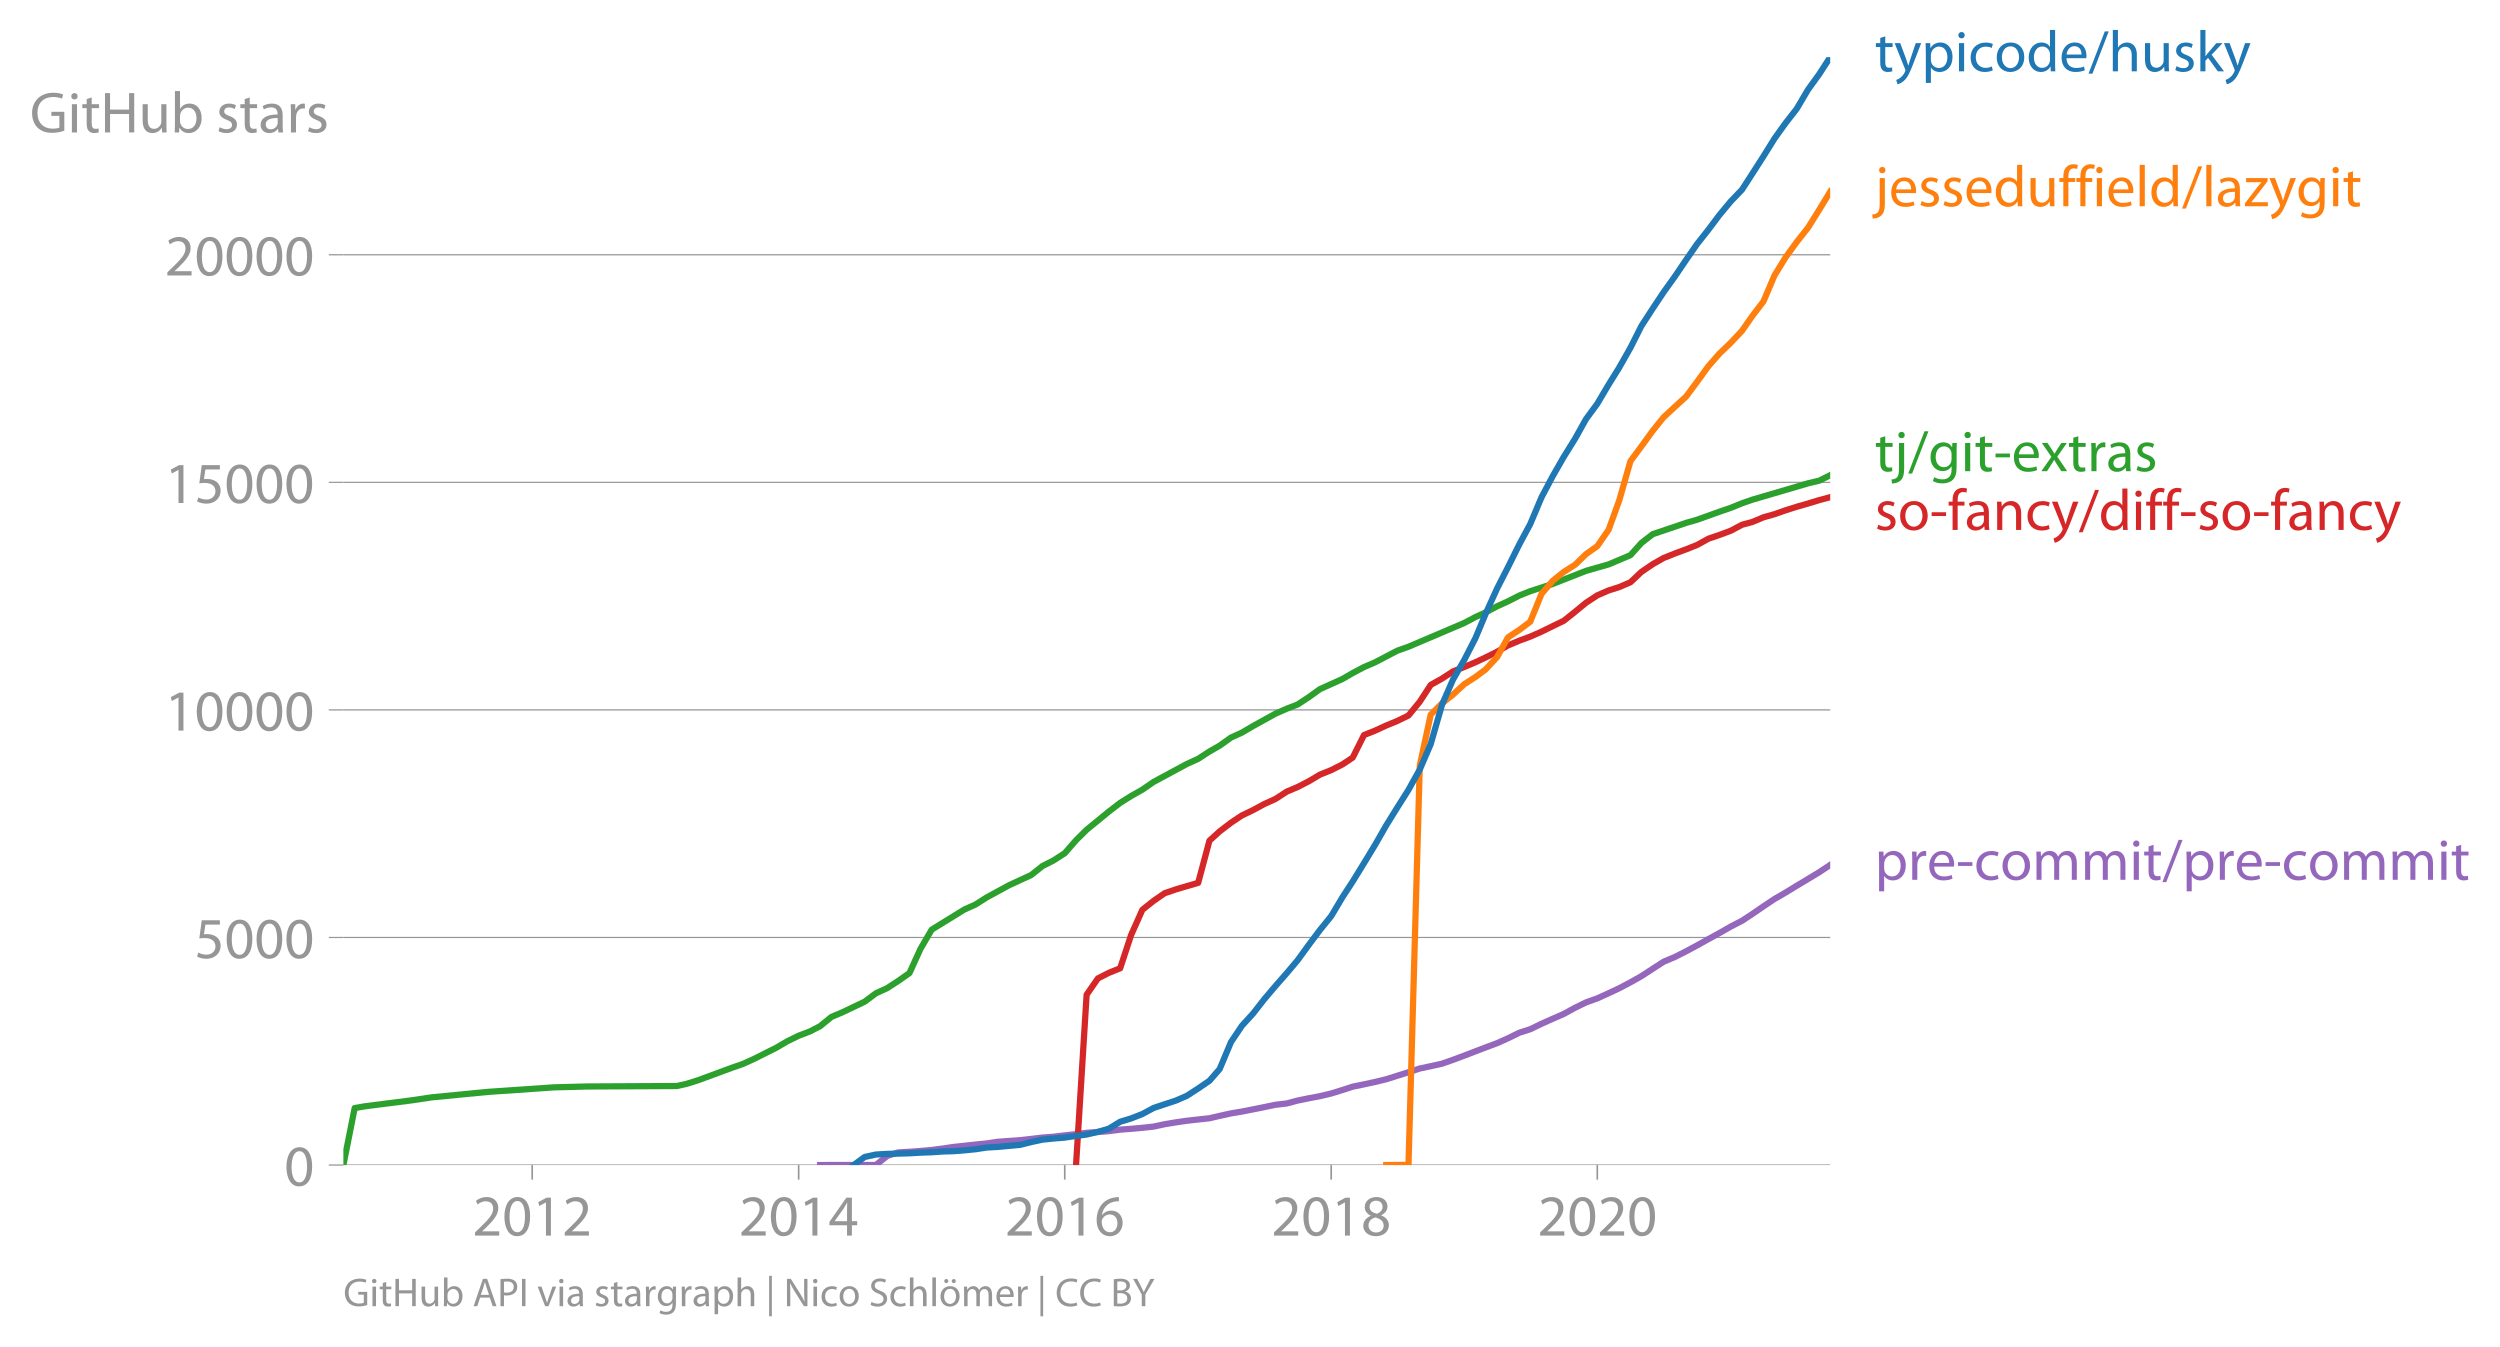
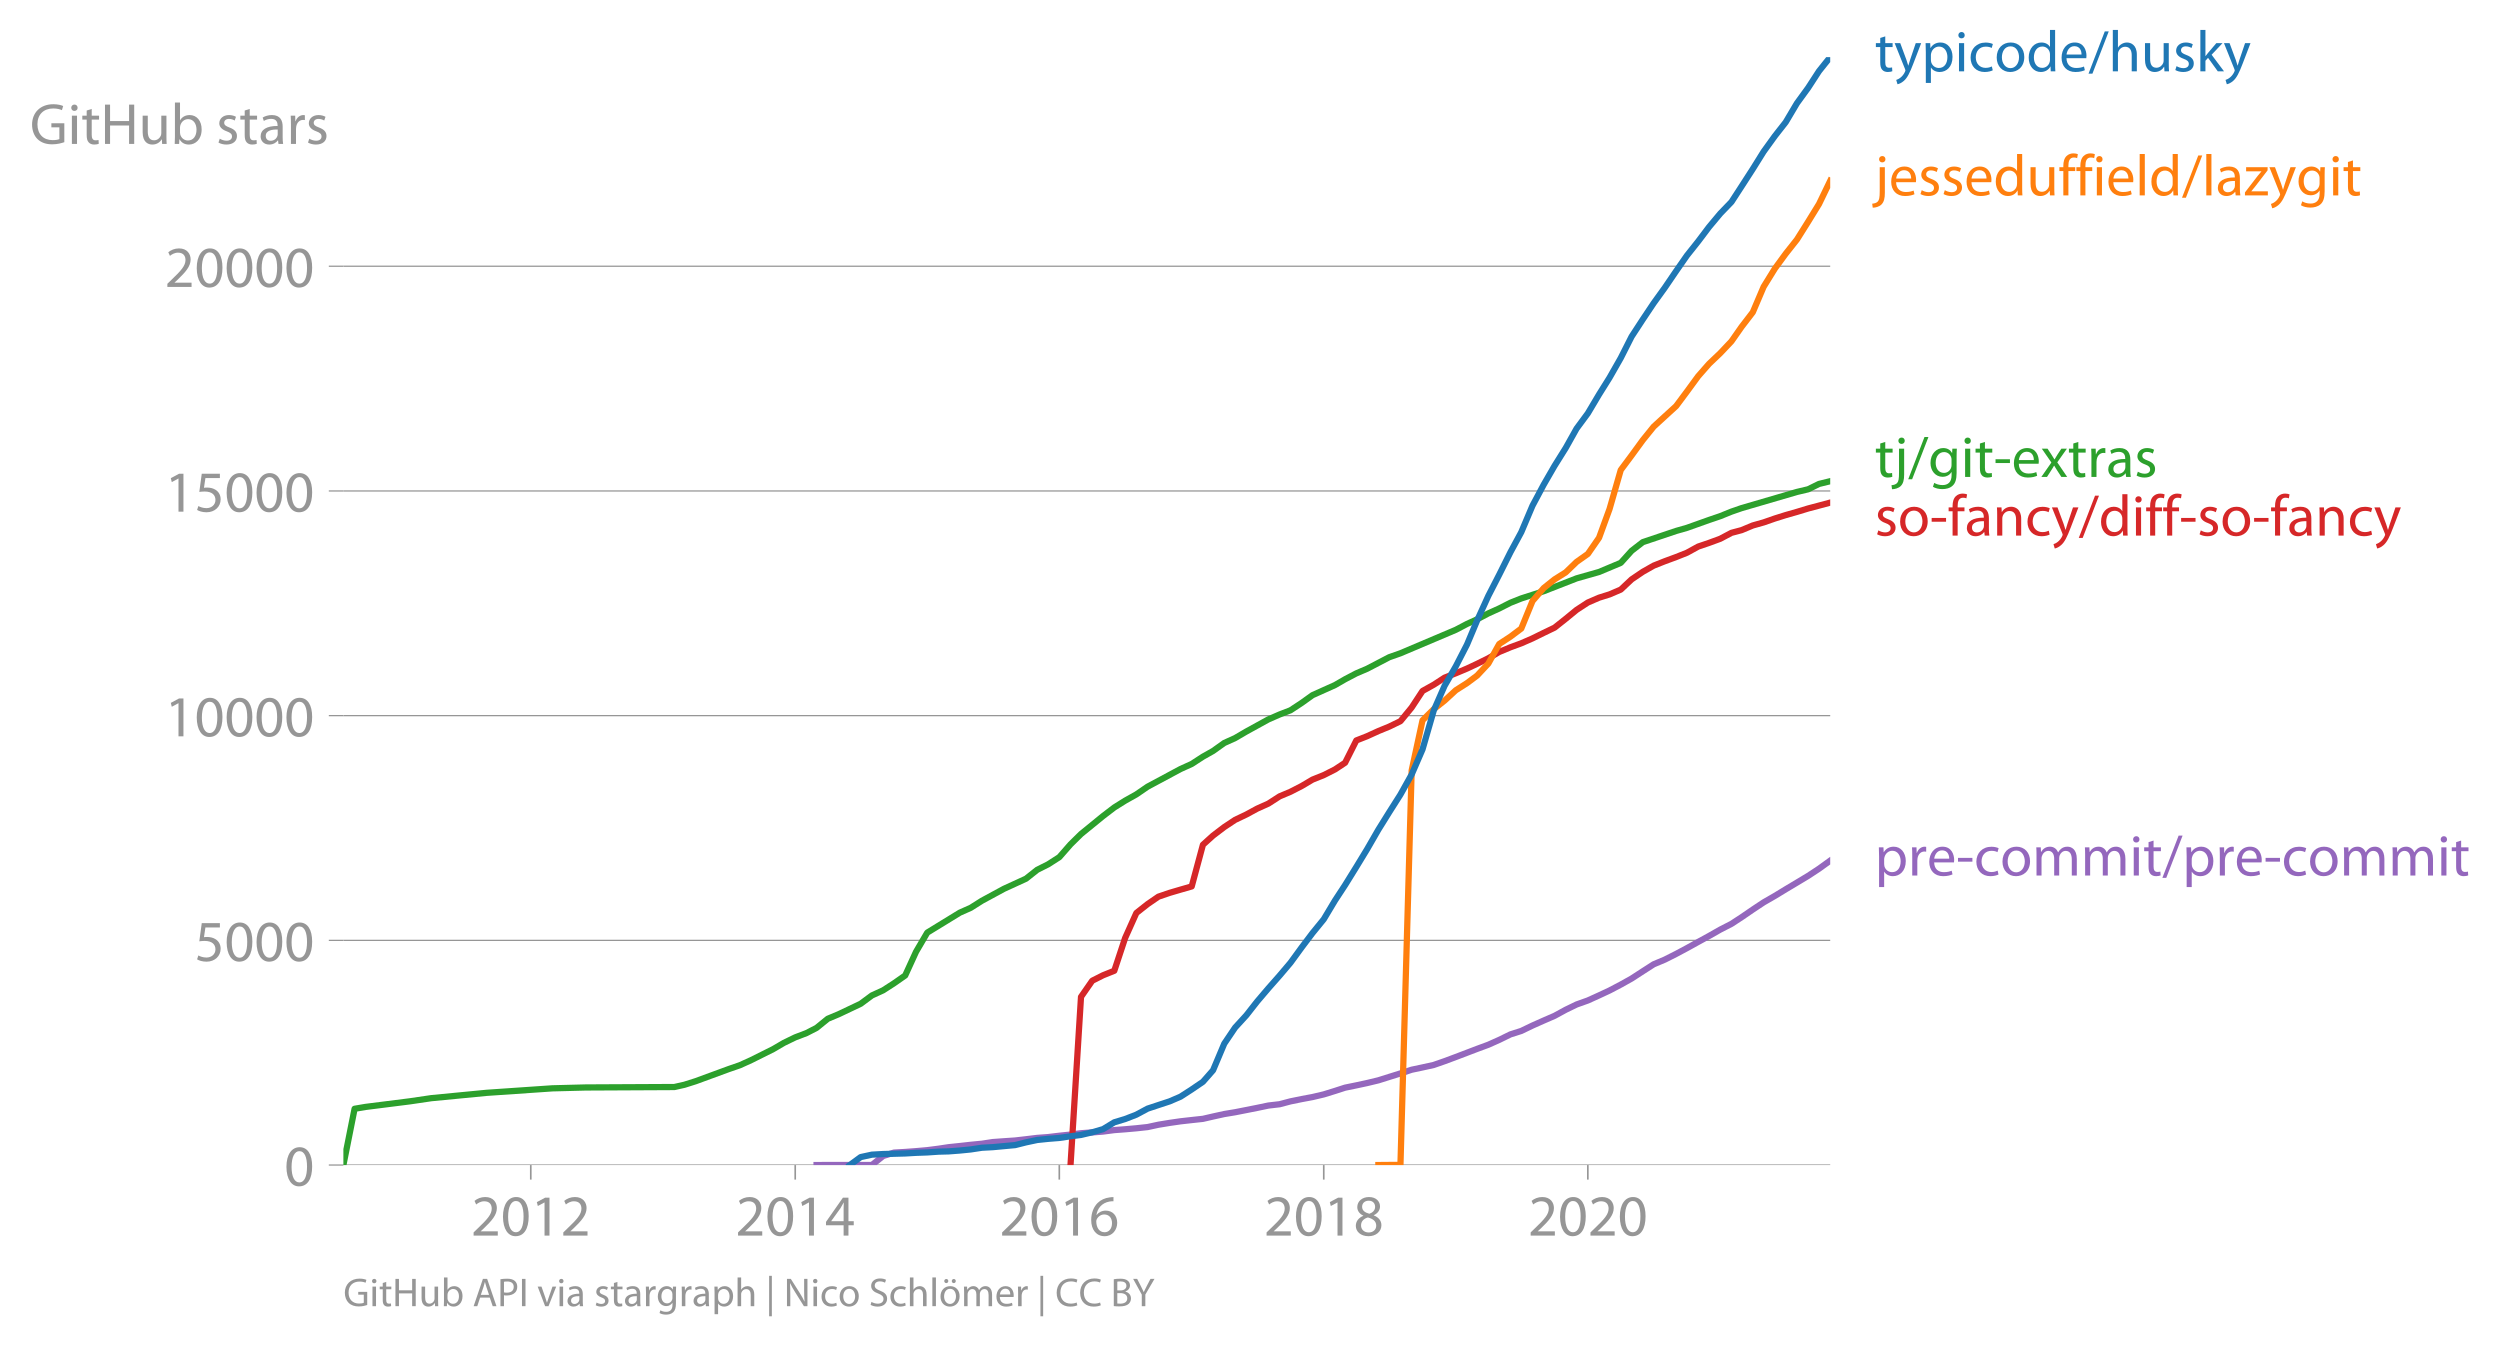
<svg xmlns="http://www.w3.org/2000/svg" xmlns:xlink="http://www.w3.org/1999/xlink" height="431.141" viewBox="0 0 600.47 323.356" width="800.626">
  <defs>
    <style>*{stroke-linecap:butt;stroke-linejoin:round}</style>
  </defs>
  <g id="figure_1">
    <path d="M0 323.356h600.47V0H0z" style="fill:none" id="patch_1" />
    <g id="axes_1">
      <path d="M82.476 279.829h357.12V13.717H82.476z" style="fill:none" id="patch_2" />
      <g id="matplotlib.axis_1">
        <g id="xtick_1">
          <g id="line2d_1">
            <defs>
-               <path d="M0 0v3.5" id="m80e7acd515" style="stroke:#969696;stroke-width:.4" />
-             </defs>
-             <use style="fill:#969696;stroke:#969696;stroke-width:.4" x="127.828" xlink:href="#m80e7acd515" y="279.829" />
-           </g>
-           <g style="fill:#969696" transform="matrix(.14 0 0 -.14 113.464 296.769)" id="text_1">
+               <path d="M0 0v3.5" id="m3c5517f74d" style="stroke:#969696;stroke-width:.4" />
+             </defs>
+             <use style="fill:#969696;stroke:#969696;stroke-width:.4" x="127.486" xlink:href="#m3c5517f74d" y="279.829" />
+           </g>
+           <g style="fill:#969696" transform="matrix(.14 0 0 -.14 113.122 296.769)" id="text_1">
            <defs>
              <path d="M2944 0v467H1075v13l333 307c877 845 1434 1466 1434 2234 0 595-378 1209-1274 1209-480 0-890-179-1178-422l180-397c192 160 505 352 883 352 621 0 825-390 825-813-6-627-486-1164-1548-2176L288 346V0h2656z" id="MyriadPro-Regular-32" transform="scale(.01563)" />
              <path d="M1677 4230c-845 0-1447-768-1447-2163C243 691 794-70 1606-70c922 0 1447 780 1447 2195 0 1325-499 2105-1376 2105zm-32-435c582 0 845-672 845-1696 0-1062-276-1734-852-1734-512 0-844 614-844 1696 0 1133 358 1734 851 1734z" id="MyriadPro-Regular-30" transform="scale(.01563)" />
              <path d="M1510 0h544v4160h-480l-908-486 108-429 724 390h12V0z" id="MyriadPro-Regular-31" transform="scale(.01563)" />
            </defs>
            <use xlink:href="#MyriadPro-Regular-32" />
            <use x="51.3" xlink:href="#MyriadPro-Regular-30" />
            <use x="102.6" xlink:href="#MyriadPro-Regular-31" />
            <use x="153.9" xlink:href="#MyriadPro-Regular-32" />
          </g>
        </g>
        <g id="xtick_2">
-           <use style="fill:#969696;stroke:#969696;stroke-width:.4" x="191.827" xlink:href="#m80e7acd515" y="279.829" id="line2d_2" />
-           <g style="fill:#969696" transform="matrix(.14 0 0 -.14 177.464 296.769)" id="text_2">
+           <use style="fill:#969696;stroke:#969696;stroke-width:.4" x="191.002" xlink:href="#m3c5517f74d" y="279.829" id="line2d_2" />
+           <g style="fill:#969696" transform="matrix(.14 0 0 -.14 176.64 296.769)" id="text_2">
            <defs>
              <path d="M2560 0v1133h582v441h-582v2586h-608L96 1504v-371h1933V0h531zM666 1574v13l1017 1415c115 192 218 371 346 614h19c-13-218-19-435-19-653V1574H666z" id="MyriadPro-Regular-34" transform="scale(.01563)" />
            </defs>
            <use xlink:href="#MyriadPro-Regular-32" />
            <use x="51.3" xlink:href="#MyriadPro-Regular-30" />
            <use x="102.6" xlink:href="#MyriadPro-Regular-31" />
            <use x="153.9" xlink:href="#MyriadPro-Regular-34" />
          </g>
        </g>
        <g id="xtick_3">
-           <use style="fill:#969696;stroke:#969696;stroke-width:.4" x="255.739" xlink:href="#m80e7acd515" y="279.829" id="line2d_3" />
-           <g style="fill:#969696" transform="matrix(.14 0 0 -.14 241.376 296.769)" id="text_3">
+           <use style="fill:#969696;stroke:#969696;stroke-width:.4" x="254.433" xlink:href="#m3c5517f74d" y="279.829" id="line2d_3" />
+           <g style="fill:#969696" transform="matrix(.14 0 0 -.14 240.07 296.769)" id="text_3">
            <defs>
              <path d="M2662 4224c-102 0-243-6-409-32-525-64-986-275-1331-614-410-410-704-1056-704-1876C218 621 800-70 1690-70c864 0 1382 704 1382 1465 0 813-518 1344-1254 1344-461 0-807-217-1005-480h-19c96 685 563 1331 1446 1479 160 25 307 32 422 25v461zM1690 365c-589 0-903 505-916 1190 0 103 26 186 64 250 154 301 468 512 807 512 518 0 857-359 857-954s-326-998-806-998h-6z" id="MyriadPro-Regular-36" transform="scale(.01563)" />
            </defs>
            <use xlink:href="#MyriadPro-Regular-32" />
            <use x="51.3" xlink:href="#MyriadPro-Regular-30" />
            <use x="102.6" xlink:href="#MyriadPro-Regular-31" />
            <use x="153.9" xlink:href="#MyriadPro-Regular-36" />
          </g>
        </g>
        <g id="xtick_4">
-           <use style="fill:#969696;stroke:#969696;stroke-width:.4" x="319.739" xlink:href="#m80e7acd515" y="279.829" id="line2d_4" />
-           <g style="fill:#969696" transform="matrix(.14 0 0 -.14 305.376 296.769)" id="text_4">
+           <use style="fill:#969696;stroke:#969696;stroke-width:.4" x="317.95" xlink:href="#m3c5517f74d" y="279.829" id="line2d_4" />
+           <g style="fill:#969696" transform="matrix(.14 0 0 -.14 303.586 296.769)" id="text_4">
            <defs>
              <path d="M1062 2170c-512-218-825-589-825-1114C237 448 762-70 1632-70c794 0 1414 486 1414 1209 0 506-320 871-838 1075v20c512 243 685 620 685 972 0 519-403 1024-1210 1024-729 0-1286-448-1286-1107 0-358 198-717 659-934l6-19zm583-1831c-531 0-851 371-832 794 0 397 262 717 749 857 563-160 915-403 915-908 0-423-327-743-832-743zm6 3488c506 0 704-345 704-678 0-378-275-634-633-755-480 128-794 352-794 768 0 358 256 665 723 665z" id="MyriadPro-Regular-38" transform="scale(.01563)" />
            </defs>
            <use xlink:href="#MyriadPro-Regular-32" />
            <use x="51.3" xlink:href="#MyriadPro-Regular-30" />
            <use x="102.6" xlink:href="#MyriadPro-Regular-31" />
            <use x="153.9" xlink:href="#MyriadPro-Regular-38" />
          </g>
        </g>
        <g id="xtick_5">
-           <use style="fill:#969696;stroke:#969696;stroke-width:.4" x="383.651" xlink:href="#m80e7acd515" y="279.829" id="line2d_5" />
-           <g style="fill:#969696" transform="matrix(.14 0 0 -.14 369.288 296.769)" id="text_5">
+           <use style="fill:#969696;stroke:#969696;stroke-width:.4" x="381.38" xlink:href="#m3c5517f74d" y="279.829" id="line2d_5" />
+           <g style="fill:#969696" transform="matrix(.14 0 0 -.14 367.016 296.769)" id="text_5">
            <use xlink:href="#MyriadPro-Regular-32" />
            <use x="51.3" xlink:href="#MyriadPro-Regular-30" />
            <use x="102.6" xlink:href="#MyriadPro-Regular-32" />
            <use x="153.9" xlink:href="#MyriadPro-Regular-30" />
          </g>
        </g>
      </g>
      <g id="matplotlib.axis_2">
        <g id="ytick_1">
-           <path clip-path="url(#peb4564272b)" d="M82.476 279.829h357.12" style="fill:none;stroke:#969696;stroke-linecap:square;stroke-width:.3" id="line2d_6" />
+           <path clip-path="url(#p70c79b82bc)" d="M82.476 279.829h357.12" style="fill:none;stroke:#969696;stroke-linecap:square;stroke-width:.3" id="line2d_6" />
          <g id="line2d_7">
            <defs>
-               <path d="M0 0h-3.5" id="mc22b7edcb2" style="stroke:#969696;stroke-width:.3" />
-             </defs>
-             <use style="fill:#969696;stroke:#969696;stroke-width:.3" x="82.476" xlink:href="#mc22b7edcb2" y="279.829" />
+               <path d="M0 0h-3.5" id="m036e26d22c" style="stroke:#969696;stroke-width:.3" />
+             </defs>
+             <use style="fill:#969696;stroke:#969696;stroke-width:.3" x="82.476" xlink:href="#m036e26d22c" y="279.829" />
          </g>
          <use xlink:href="#MyriadPro-Regular-30" style="fill:#969696" transform="matrix(.14 0 0 -.14 68.295 284.799)" id="text_6" />
        </g>
        <g id="ytick_2">
-           <path clip-path="url(#peb4564272b)" d="M82.476 225.17h357.12" style="fill:none;stroke:#969696;stroke-linecap:square;stroke-width:.3" id="line2d_8" />
-           <use style="fill:#969696;stroke:#969696;stroke-width:.3" x="82.476" xlink:href="#mc22b7edcb2" y="225.17" id="line2d_9" />
-           <g style="fill:#969696" transform="matrix(.14 0 0 -.14 46.75 230.14)" id="text_7">
+           <path clip-path="url(#p70c79b82bc)" d="M82.476 225.86h357.12" style="fill:none;stroke:#969696;stroke-linecap:square;stroke-width:.3" id="line2d_8" />
+           <use style="fill:#969696;stroke:#969696;stroke-width:.3" x="82.476" xlink:href="#m036e26d22c" y="225.859" id="line2d_9" />
+           <g style="fill:#969696" transform="matrix(.14 0 0 -.14 46.75 230.83)" id="text_7">
            <defs>
              <path d="M2771 4160H781L512 2163c154 19 339 45 576 45 832 0 1190-384 1197-922 0-556-455-902-986-902-377 0-717 128-889 230L269 186C467 58 851-70 1306-70c902 0 1548 608 1548 1420 0 525-268 884-595 1069-256 154-576 224-896 224-153 0-243-13-339-25l160 1068h1587v474z" id="MyriadPro-Regular-35" transform="scale(.01563)" />
            </defs>
            <use xlink:href="#MyriadPro-Regular-35" />
            <use x="51.3" xlink:href="#MyriadPro-Regular-30" />
            <use x="102.6" xlink:href="#MyriadPro-Regular-30" />
            <use x="153.9" xlink:href="#MyriadPro-Regular-30" />
          </g>
        </g>
        <g id="ytick_3">
-           <path clip-path="url(#peb4564272b)" d="M82.476 170.51h357.12" style="fill:none;stroke:#969696;stroke-linecap:square;stroke-width:.3" id="line2d_10" />
-           <use style="fill:#969696;stroke:#969696;stroke-width:.3" x="82.476" xlink:href="#mc22b7edcb2" y="170.511" id="line2d_11" />
-           <g style="fill:#969696" transform="matrix(.14 0 0 -.14 39.568 175.48)" id="text_8">
+           <path clip-path="url(#p70c79b82bc)" d="M82.476 171.89h357.12" style="fill:none;stroke:#969696;stroke-linecap:square;stroke-width:.3" id="line2d_10" />
+           <use style="fill:#969696;stroke:#969696;stroke-width:.3" x="82.476" xlink:href="#m036e26d22c" y="171.89" id="line2d_11" />
+           <g style="fill:#969696" transform="matrix(.14 0 0 -.14 39.568 176.86)" id="text_8">
            <use xlink:href="#MyriadPro-Regular-31" />
            <use x="51.3" xlink:href="#MyriadPro-Regular-30" />
            <use x="102.6" xlink:href="#MyriadPro-Regular-30" />
            <use x="153.9" xlink:href="#MyriadPro-Regular-30" />
            <use x="205.2" xlink:href="#MyriadPro-Regular-30" />
          </g>
        </g>
        <g id="ytick_4">
-           <path clip-path="url(#peb4564272b)" d="M82.476 115.852h357.12" style="fill:none;stroke:#969696;stroke-linecap:square;stroke-width:.3" id="line2d_12" />
-           <use style="fill:#969696;stroke:#969696;stroke-width:.3" x="82.476" xlink:href="#mc22b7edcb2" y="115.852" id="line2d_13" />
-           <g style="fill:#969696" transform="matrix(.14 0 0 -.14 39.568 120.822)" id="text_9">
+           <path clip-path="url(#p70c79b82bc)" d="M82.476 117.92h357.12" style="fill:none;stroke:#969696;stroke-linecap:square;stroke-width:.3" id="line2d_12" />
+           <use style="fill:#969696;stroke:#969696;stroke-width:.3" x="82.476" xlink:href="#m036e26d22c" y="117.921" id="line2d_13" />
+           <g style="fill:#969696" transform="matrix(.14 0 0 -.14 39.568 122.89)" id="text_9">
            <use xlink:href="#MyriadPro-Regular-31" />
            <use x="51.3" xlink:href="#MyriadPro-Regular-35" />
            <use x="102.6" xlink:href="#MyriadPro-Regular-30" />
            <use x="153.9" xlink:href="#MyriadPro-Regular-30" />
            <use x="205.2" xlink:href="#MyriadPro-Regular-30" />
          </g>
        </g>
        <g id="ytick_5">
-           <path clip-path="url(#peb4564272b)" d="M82.476 61.193h357.12" style="fill:none;stroke:#969696;stroke-linecap:square;stroke-width:.3" id="line2d_14" />
-           <use style="fill:#969696;stroke:#969696;stroke-width:.3" x="82.476" xlink:href="#mc22b7edcb2" y="61.193" id="line2d_15" />
-           <g style="fill:#969696" transform="matrix(.14 0 0 -.14 39.568 66.163)" id="text_10">
+           <path clip-path="url(#p70c79b82bc)" d="M82.476 63.951h357.12" style="fill:none;stroke:#969696;stroke-linecap:square;stroke-width:.3" id="line2d_14" />
+           <use style="fill:#969696;stroke:#969696;stroke-width:.3" x="82.476" xlink:href="#m036e26d22c" y="63.951" id="line2d_15" />
+           <g style="fill:#969696" transform="matrix(.14 0 0 -.14 39.568 68.921)" id="text_10">
            <use xlink:href="#MyriadPro-Regular-32" />
            <use x="51.3" xlink:href="#MyriadPro-Regular-30" />
            <use x="102.6" xlink:href="#MyriadPro-Regular-30" />
            <use x="153.9" xlink:href="#MyriadPro-Regular-30" />
            <use x="205.2" xlink:href="#MyriadPro-Regular-30" />
          </g>
        </g>
-         <g style="fill:#969696" transform="matrix(.14 0 0 -.14 7.2 31.81)" id="text_11">
+         <g style="fill:#969696" transform="matrix(.14 0 0 -.14 7.2 34.568)" id="text_11">
          <defs>
            <path d="M3770 2266H2349v-448h877V531c-128-64-378-115-743-115-1005 0-1664 646-1664 1741 0 1081 685 1734 1735 1734 435 0 723-83 953-185l135 454c-186 90-576 198-1076 198-1446 0-2329-940-2336-2227 0-672 231-1248 602-1606 422-403 960-570 1613-570 582 0 1075 147 1325 237v2074z" id="MyriadPro-Regular-47" transform="scale(.01563)" />
            <path d="M1030 0v3098H467V0h563zM749 4320c-205 0-352-154-352-352 0-192 141-346 339-346 224 0 365 154 358 346 0 198-134 352-345 352z" id="MyriadPro-Regular-69" transform="scale(.01563)" />
            <path d="M595 3667v-569H115v-429h480V979c0-365 58-640 218-806C947 19 1158-70 1421-70c217 0 390 38 499 83l-26 422c-83-25-172-38-326-38-314 0-422 217-422 601v1671h806v429h-806v742l-551-173z" id="MyriadPro-Regular-74" transform="scale(.01563)" />
            <path d="M486 4314V0h557v2022h2087V0h563v4314h-563V2509H1043v1805H486z" id="MyriadPro-Regular-48" transform="scale(.01563)" />
            <path d="M3059 3098h-563V1197c0-103-19-205-51-288-103-250-365-512-743-512-512 0-691 397-691 985v1716H448V1286C448 198 1030-70 1517-70c550 0 877 326 1024 576h13l32-506h499c-19 243-26 525-26 845v2253z" id="MyriadPro-Regular-75" transform="scale(.01563)" />
            <path d="M467 800c0-275-13-589-25-800h486l26 512h19c230-410 589-582 1037-582 691 0 1388 550 1388 1657 7 941-537 1581-1305 1581-499 0-858-224-1056-570h-13v1946H467V800zm557 998c0 90 19 167 32 231 115 429 474 691 858 691 601 0 921-531 921-1152 0-710-352-1190-941-1190-409 0-736 268-844 659-13 64-26 134-26 205v556z" id="MyriadPro-Regular-62" transform="scale(.01563)" />
            <path d="M250 147C467 19 781-70 1120-70c736 0 1158 390 1158 934 0 461-275 730-812 934-404 154-589 269-589 525 0 231 185 423 518 423 288 0 512-103 634-180l141 410c-173 102-448 192-762 192-666 0-1069-410-1069-909 0-371 263-678 819-877 416-153 576-300 576-569 0-256-192-461-601-461-282 0-576 115-743 224L250 147z" id="MyriadPro-Regular-73" transform="scale(.01563)" />
            <path d="M2643 1901c0 621-230 1267-1177 1267-391 0-762-109-1018-275l128-371c218 140 518 230 806 230 634 0 704-461 704-717v-64C890 1978 224 1568 224 819c0-448 320-889 947-889 442 0 775 217 947 460h20l44-390h512c-38 211-51 474-51 742v1159zm-544-858c0-57-13-121-32-179-89-262-345-518-749-518-288 0-531 172-531 537 0 602 698 711 1312 698v-538z" id="MyriadPro-Regular-61" transform="scale(.01563)" />
            <path d="M467 0h557v1651c0 96 13 186 26 263 76 422 358 723 755 723 77 0 134-7 192-19v531c-51 13-96 19-160 19-378 0-717-262-858-678h-25l-20 608H442c19-288 25-602 25-967V0z" id="MyriadPro-Regular-72" transform="scale(.01563)" />
          </defs>
          <use xlink:href="#MyriadPro-Regular-47" />
          <use x="64.6" xlink:href="#MyriadPro-Regular-69" />
          <use x="88" xlink:href="#MyriadPro-Regular-74" />
          <use x="121.1" xlink:href="#MyriadPro-Regular-48" />
          <use x="186.3" xlink:href="#MyriadPro-Regular-75" />
          <use x="241.4" xlink:href="#MyriadPro-Regular-62" />
          <use x="298.3" xlink:href="#MyriadPro-Regular-20" />
          <use x="319.5" xlink:href="#MyriadPro-Regular-73" />
          <use x="359.1" xlink:href="#MyriadPro-Regular-74" />
          <use x="392.2" xlink:href="#MyriadPro-Regular-61" />
          <use x="440.4" xlink:href="#MyriadPro-Regular-72" />
          <use x="473.1" xlink:href="#MyriadPro-Regular-73" />
        </g>
      </g>
-       <path clip-path="url(#peb4564272b)" d="m196.993 279.829 2.714-.011h10.681l2.714-2.187 2.627-.83 2.714-.154 2.626-.196 2.714-.24 2.714-.35 2.452-.372 2.714-.285 2.626-.295 2.715-.262 2.626-.405 2.714-.196 2.714-.186 2.627-.306 2.714-.328 2.626-.197 2.714-.328 2.714-.284 2.54-.328 2.714-.197 2.626-.208 2.714-.36 2.627-.197 2.714-.24 2.714-.296 2.626-.568 2.714-.448 2.627-.383 2.714-.306 2.714-.295 2.452-.569 2.714-.601 2.626-.437 2.714-.536 2.627-.525 2.714-.568 2.714-.317 2.626-.7 2.715-.557 2.626-.492 2.714-.645 2.714-.842 2.452-.798 2.714-.557 2.626-.569 2.714-.656 2.627-.83 2.714-.853 2.714-.897 2.626-.557 2.715-.601 2.626-.919 2.714-1.016 2.714-1.039 2.452-.94 2.714-1.006 2.626-1.18 2.714-1.334 2.627-.842 2.714-1.312 2.714-1.213 2.627-1.148 2.714-1.487 2.626-1.279 2.714-.973 2.714-1.235 2.54-1.191 2.713-1.432 2.627-1.476 2.714-1.771 2.627-1.695 2.714-1.147 2.714-1.378 2.626-1.41 2.714-1.509 2.627-1.443 2.714-1.552 2.714-1.4 2.451-1.606 2.714-1.87 2.627-1.749 2.714-1.574 2.627-1.607 2.714-1.629 2.714-1.64 2.626-1.748" style="fill:none;stroke:#9467bd;stroke-linecap:square;stroke-width:1.5" id="line2d_16" />
-       <path clip-path="url(#peb4564272b)" d="m258.453 279.829 2.54-40.907 2.714-3.925 2.626-1.333 2.714-1.093 2.627-7.98 2.714-6.079 2.714-2.153 2.626-1.815 2.714-.93 2.627-.775 2.714-.787 2.714-10.134 2.452-2.23 2.714-2.077 2.626-1.75 2.714-1.3 2.627-1.432 2.714-1.225 2.714-1.76 2.626-1.115 2.715-1.399 2.626-1.563 2.714-1.093 2.714-1.378 2.452-1.629 2.714-5.422 2.626-1.038 2.714-1.247 2.627-1.082 2.714-1.322 2.714-3.324 2.626-4.023 2.715-1.52 2.626-1.715 2.714-1.072 2.714-1.148 2.452-1.158 2.714-1.345 2.626-1.53 2.714-1.137 2.627-.973 2.714-1.192 2.714-1.344 2.627-1.269 2.714-2.164 2.626-2.164 2.714-1.782 2.714-1.181 2.54-.798 2.713-1.17 2.627-2.481 2.714-1.848 2.627-1.497 2.714-1.083 2.714-1.005 2.626-1.05 2.714-1.497 2.627-.897 2.714-1.006 2.714-1.443 2.451-.655 2.714-1.137 2.627-.744 2.714-.95 2.627-.832 2.714-.776 2.714-.83 2.626-.7" style="fill:none;stroke:#d62728;stroke-linecap:square;stroke-width:1.5" id="line2d_17" />
-       <path clip-path="url(#peb4564272b)" d="m82.476 279.829 2.714-13.687 2.627-.448 10.769-1.367 5.165-.765 13.395-1.3 15.935-1.094 8.054-.208 21.45-.109 2.452-.558 2.714-.863 7.967-2.94 2.714-.94 2.714-1.236 5.34-2.678 2.627-1.542 2.714-1.323 2.714-1.038 2.452-1.268 2.714-2.22 2.626-1.103 5.341-2.548 2.714-2.022 2.714-1.246 2.627-1.706 2.714-1.902 2.626-5.772 2.714-4.657 7.88-4.853 2.626-1.17 2.715-1.727 5.34-2.908 5.34-2.46 2.715-2.164 2.626-1.323 2.714-1.749 2.714-3.116 2.54-2.514 5.34-4.373 2.714-2.088 2.627-1.65 2.714-1.53 2.714-1.87 7.967-4.296 2.714-1.235 2.714-1.771 2.452-1.389 2.714-1.946 2.626-1.191 2.714-1.596 5.34-2.952 2.715-1.191 2.626-1.017 2.715-1.793 2.626-1.891 5.428-2.449 2.452-1.42 2.714-1.433 2.626-1.126 5.34-2.798 2.715-.962 13.395-5.707 2.714-1.432 2.452-1.126 2.714-1.443 2.626-1.191 2.714-1.389 2.627-1.05 5.428-1.76 7.967-3.126 5.428-1.552 5.253-2.22 2.627-2.929 2.714-2.11 8.055-2.722 2.626-.754 5.34-1.913 2.715-.93 2.714-1.103 2.451-.853 13.396-3.935 2.714-.645 2.626-1.312h0" style="fill:none;stroke:#2ca02c;stroke-linecap:square;stroke-width:1.5" id="line2d_18" />
+       <path clip-path="url(#p70c79b82bc)" d="m196.129 279.829 2.694-.011h10.6l2.694-2.159 2.607-.82 2.693-.151 2.607-.195 2.694-.237 2.693-.346 2.433-.367 2.694-.28 2.606-.292 2.694-.259 2.607-.4 2.693-.193 2.694-.184 2.607-.302 2.693-.324 2.607-.194 2.694-.324 2.693-.28 2.52-.324 2.694-.195 2.606-.205 2.694-.356 2.607-.194 2.693-.238 2.694-.291 2.607-.562 2.693-.442 2.607-.378 2.693-.302 2.694-.292 2.433-.56 2.694-.594 2.606-.432 2.694-.53 2.607-.517 2.693-.562 2.694-.313 2.607-.69 2.693-.55 2.607-.487 2.694-.636 2.693-.832 2.433-.787 2.694-.551 2.606-.561 2.694-.648 2.607-.82 2.693-.842 2.694-.885 2.607-.55 2.693-.594 2.607-.907 2.694-1.004 2.693-1.025 2.433-.929 2.694-.993 2.606-1.165 2.694-1.317 2.607-.831 2.693-1.296 2.694-1.198 2.607-1.133 2.693-1.468 2.607-1.263 2.694-.96 2.693-1.22 2.52-1.177 2.694-1.414 2.606-1.457 2.694-1.749 2.607-1.673 2.693-1.133 2.694-1.36 2.607-1.392 2.693-1.49 2.607-1.425 2.694-1.533 2.693-1.381 2.433-1.587 2.694-1.846 2.606-1.727 2.694-1.554 2.607-1.587 2.693-1.608 2.694-1.619 2.607-1.716 2.693-1.943" style="fill:none;stroke:#9467bd;stroke-linecap:square;stroke-width:1.5" id="line2d_16" />
+       <path clip-path="url(#p70c79b82bc)" d="m257.126 279.829 2.52-40.391 2.694-3.875 2.606-1.317 2.694-1.08 2.607-7.879 2.693-6.001 2.694-2.127 2.607-1.791 2.693-.918 2.607-.766 2.693-.777 2.694-10.006 2.433-2.202 2.694-2.051 2.606-1.727 2.694-1.285 2.607-1.414 2.693-1.209 2.694-1.737 2.607-1.101 2.693-1.382 2.607-1.543 2.694-1.08 2.693-1.36 2.433-1.608 2.694-5.354 2.606-1.025 2.694-1.23 2.607-1.07 2.693-1.305 2.694-3.282 2.607-3.972 2.693-1.5 2.607-1.695 2.694-1.058 2.693-1.133 2.433-1.144 2.694-1.328 2.606-1.511 2.694-1.123 2.607-.96 2.693-1.177 2.694-1.327 2.607-1.253 2.693-2.137 2.607-2.137 2.694-1.76 2.693-1.165 2.52-.788 2.694-1.155 2.606-2.45 2.694-1.824 2.607-1.479 2.693-1.069 2.694-.993 2.607-1.036 2.693-1.479 2.607-.885 2.694-.993 2.693-1.425 2.433-.647 2.694-1.123 2.606-.734 2.694-.939 2.607-.82 2.693-.767 2.694-.82 2.607-.69 2.693-.724" style="fill:none;stroke:#d62728;stroke-linecap:square;stroke-width:1.5" id="line2d_17" />
+       <path clip-path="url(#p70c79b82bc)" d="m82.476 279.829 2.694-13.514 2.607-.443 10.687-1.35 5.127-.755 13.294-1.284 15.814-1.08 7.994-.205 21.288-.108 2.433-.55 2.694-.853 7.907-2.903 2.693-.929 2.694-1.22 5.3-2.644 2.607-1.522 2.693-1.306 2.694-1.025 2.433-1.252 2.694-2.191 2.606-1.09 5.3-2.516 2.694-1.996 2.694-1.231 2.607-1.684 2.693-1.878 2.607-5.7 2.694-4.597 7.82-4.793 2.606-1.155 2.694-1.705 5.3-2.871 5.3-2.429 2.694-2.137 2.607-1.306 2.694-1.727 2.693-3.076 2.52-2.483 5.3-4.318 2.694-2.061 2.607-1.63 2.693-1.511 2.694-1.846 7.907-4.242 2.693-1.22 2.694-1.748 2.433-1.371 2.694-1.921 2.606-1.177 2.694-1.576 5.3-2.914 2.694-1.177 2.607-1.004 2.693-1.77 2.607-1.867 5.387-2.418 2.433-1.403 2.694-1.414 2.606-1.112 5.3-2.763 2.694-.95 13.295-5.634 2.693-1.414 2.433-1.112 2.694-1.425 2.606-1.176 2.694-1.371 2.607-1.037 5.387-1.737 7.907-3.087 5.387-1.533 5.214-2.191 2.606-2.893 2.694-2.083 7.994-2.688 2.607-.745 5.3-1.889 2.694-.917 2.693-1.09 2.433-.842 13.294-3.886 2.694-.637 2.607-1.284 2.693-.659h0" style="fill:none;stroke:#2ca02c;stroke-linecap:square;stroke-width:1.5" id="line2d_18" />
      <g style="fill:#1f77b4" transform="matrix(.14 0 0 -.14 450.31 17.14)" id="text_12">
        <defs>
          <path d="M58 3098 1203 243c26-70 39-115 39-147s-20-77-45-134c-128-288-320-506-474-628-166-140-352-230-493-275l141-473c141 25 416 121 691 364 384 333 660 877 1063 1940l845 2208h-596l-614-1818c-77-224-141-461-198-646h-13c-51 185-128 428-199 633L672 3098H58z" id="MyriadPro-Regular-79" transform="scale(.01563)" />
          <path d="M467-1267h557V416h13c185-307 544-486 953-486 730 0 1408 550 1408 1664 0 940-563 1574-1312 1574-505 0-870-224-1100-602h-13l-26 532H442c12-295 25-615 25-1012v-3353zm557 3059c0 77 19 160 38 230 109 423 468 698 852 698 595 0 921-531 921-1152 0-710-345-1197-941-1197-403 0-742 269-844 659-13 71-26 148-26 231v531z" id="MyriadPro-Regular-70" transform="scale(.01563)" />
          <path d="M2579 538c-160-71-371-154-691-154-614 0-1075 442-1075 1158 0 647 384 1172 1094 1172 307 0 519-71 653-148l128 436c-154 76-448 160-781 160-1011 0-1664-692-1664-1645C243 570 851-70 1786-70c416 0 742 108 889 185l-96 423z" id="MyriadPro-Regular-63" transform="scale(.01563)" />
          <path d="M1779 3168c-857 0-1536-608-1536-1645C243 544 890-70 1728-70c749 0 1542 499 1542 1644 0 948-601 1594-1491 1594zm-13-422c666 0 928-666 928-1191 0-697-403-1203-940-1203-551 0-941 512-941 1190 0 589 288 1204 953 1204z" id="MyriadPro-Regular-6f" transform="scale(.01563)" />
          <path d="M2579 4544V2694h-13c-140 250-460 474-934 474-755 0-1395-634-1389-1664C243 563 819-70 1568-70c506 0 883 262 1056 608h13l25-538h506c-19 211-26 525-26 800v3744h-563zm0-3245c0-89-6-166-25-243-103-422-448-672-826-672-608 0-915 518-915 1146 0 684 345 1196 928 1196 422 0 729-294 813-652 19-71 25-167 25-237v-538z" id="MyriadPro-Regular-64" transform="scale(.01563)" />
          <path d="M2957 1446c6 58 19 148 19 263 0 569-269 1459-1280 1459-902 0-1453-736-1453-1670C243 563 813-70 1766-70c493 0 832 108 1031 198l-96 403c-211-89-455-160-858-160-563 0-1049 314-1062 1075h2176zM787 1850c45 390 295 915 864 915 634 0 787-557 781-915H787z" id="MyriadPro-Regular-65" transform="scale(.01563)" />
          <path d="m422-256 1792 4640h-435L-6-256h428z" id="MyriadPro-Regular-2f" transform="scale(.01563)" />
          <path d="M467 0h563v1869c0 109 7 192 39 269 102 307 390 563 755 563 531 0 717-423 717-922V0h563v1843c0 1069-666 1325-1082 1325-211 0-409-64-576-160-172-96-313-237-403-397h-13v1933H467V0z" id="MyriadPro-Regular-68" transform="scale(.01563)" />
          <path d="M1024 4544H467V0h557v1165l288 320L2381 0h685L1702 1824l1197 1274h-678l-909-1069c-90-109-198-243-275-352h-13v2867z" id="MyriadPro-Regular-6b" transform="scale(.01563)" />
        </defs>
        <use xlink:href="#MyriadPro-Regular-74" />
        <use x="33.1" xlink:href="#MyriadPro-Regular-79" />
        <use x="80.2" xlink:href="#MyriadPro-Regular-70" />
        <use x="137.1" xlink:href="#MyriadPro-Regular-69" />
        <use x="160.5" xlink:href="#MyriadPro-Regular-63" />
        <use x="205.3" xlink:href="#MyriadPro-Regular-6f" />
        <use x="260.2" xlink:href="#MyriadPro-Regular-64" />
        <use x="316.6" xlink:href="#MyriadPro-Regular-65" />
        <use x="366.7" xlink:href="#MyriadPro-Regular-2f" />
        <use x="401" xlink:href="#MyriadPro-Regular-68" />
        <use x="456.5" xlink:href="#MyriadPro-Regular-75" />
        <use x="511.6" xlink:href="#MyriadPro-Regular-73" />
        <use x="551.2" xlink:href="#MyriadPro-Regular-6b" />
        <use x="598.1" xlink:href="#MyriadPro-Regular-79" />
      </g>
-       <g style="fill:#ff7f0e" transform="matrix(.14 0 0 -.14 450.31 49.542)" id="text_13">
+       <g style="fill:#ff7f0e" transform="matrix(.14 0 0 -.14 450.31 46.932)" id="text_13">
        <defs>
          <path d="M-230-1350c300 0 710 102 960 352 275 281 371 672 371 1273v2823H538V493c0-743-58-992-212-1165C192-819-32-890-288-909l58-441zM826 4320c-212 0-359-154-359-352 0-186 135-346 346-346 224 0 358 160 352 346 0 198-135 352-339 352z" id="MyriadPro-Regular-6a" transform="scale(.01563)" />
          <path d="M1082 0v2669h748v429h-748v166c0 474 121 896 601 896 160 0 275-32 359-70l76 435c-108 45-281 89-480 89-262 0-544-83-755-288-262-249-358-646-358-1081v-147H90v-429h435V0h557z" id="MyriadPro-Regular-66" transform="scale(.01563)" />
          <path d="M467 0h563v4544H467V0z" id="MyriadPro-Regular-6c" transform="scale(.01563)" />
          <path d="M115 0h2515v448H819v13c141 160 269 313 397 486l1382 1799 7 352H243v-455h1677v-13c-141-166-269-313-403-480L115 326V0z" id="MyriadPro-Regular-7a" transform="scale(.01563)" />
          <path d="M3110 2246c0 378 13 628 26 852h-493l-25-468h-13c-135 256-429 538-967 538-710 0-1395-595-1395-1645C243 666 794 13 1562 13c480 0 812 230 985 518h13V186c0-781-422-1082-998-1082-384 0-704 115-909 243l-141-429c250-166 659-256 1030-256 391 0 826 90 1127 372 301 268 441 704 441 1414v1798zm-556-928c0-96-13-204-45-300-122-359-435-576-781-576-608 0-915 505-915 1113 0 717 384 1171 921 1171 410 0 685-268 788-595 25-77 32-160 32-256v-557z" id="MyriadPro-Regular-67" transform="scale(.01563)" />
        </defs>
        <use xlink:href="#MyriadPro-Regular-6a" />
        <use x="24.3" xlink:href="#MyriadPro-Regular-65" />
        <use x="74.4" xlink:href="#MyriadPro-Regular-73" />
        <use x="114" xlink:href="#MyriadPro-Regular-73" />
        <use x="153.6" xlink:href="#MyriadPro-Regular-65" />
        <use x="203.7" xlink:href="#MyriadPro-Regular-64" />
        <use x="260.1" xlink:href="#MyriadPro-Regular-75" />
        <use x="315.2" xlink:href="#MyriadPro-Regular-66" />
        <use x="344.4" xlink:href="#MyriadPro-Regular-66" />
        <use x="373.6" xlink:href="#MyriadPro-Regular-69" />
        <use x="397" xlink:href="#MyriadPro-Regular-65" />
        <use x="447.1" xlink:href="#MyriadPro-Regular-6c" />
        <use x="470.7" xlink:href="#MyriadPro-Regular-64" />
        <use x="527.1" xlink:href="#MyriadPro-Regular-2f" />
        <use x="561.4" xlink:href="#MyriadPro-Regular-6c" />
        <use x="585" xlink:href="#MyriadPro-Regular-61" />
        <use x="633.2" xlink:href="#MyriadPro-Regular-7a" />
        <use x="676" xlink:href="#MyriadPro-Regular-79" />
        <use x="723.1" xlink:href="#MyriadPro-Regular-67" />
        <use x="779" xlink:href="#MyriadPro-Regular-69" />
        <use x="802.4" xlink:href="#MyriadPro-Regular-74" />
      </g>
-       <g style="fill:#2ca02c" transform="matrix(.14 0 0 -.14 450.31 113.178)" id="text_14">
+       <g style="fill:#2ca02c" transform="matrix(.14 0 0 -.14 450.31 114.55)" id="text_14">
        <defs>
          <path d="M192 1939v-416h1581v416H192z" id="MyriadPro-Regular-2d" transform="scale(.01563)" />
          <path d="m102 3098 1050-1517L51 0h621l448 698c115 185 224 345 326 537h13c109-185 211-358 333-537L2246 0h640L1798 1600l1056 1498h-608l-435-660c-102-166-205-326-307-512h-19c-103 173-199 333-314 506l-441 666H102z" id="MyriadPro-Regular-78" transform="scale(.01563)" />
        </defs>
        <use xlink:href="#MyriadPro-Regular-74" />
        <use x="33.1" xlink:href="#MyriadPro-Regular-6a" />
        <use x="57.4" xlink:href="#MyriadPro-Regular-2f" />
        <use x="91.7" xlink:href="#MyriadPro-Regular-67" />
        <use x="147.6" xlink:href="#MyriadPro-Regular-69" />
        <use x="171" xlink:href="#MyriadPro-Regular-74" />
        <use x="204.1" xlink:href="#MyriadPro-Regular-2d" />
        <use x="234.8" xlink:href="#MyriadPro-Regular-65" />
        <use x="284.9" xlink:href="#MyriadPro-Regular-78" />
        <use x="331.2" xlink:href="#MyriadPro-Regular-74" />
        <use x="364.3" xlink:href="#MyriadPro-Regular-72" />
        <use x="397" xlink:href="#MyriadPro-Regular-61" />
        <use x="445.2" xlink:href="#MyriadPro-Regular-73" />
      </g>
-       <g style="fill:#d62728" transform="matrix(.14 0 0 -.14 450.31 127.276)" id="text_15">
+       <g style="fill:#d62728" transform="matrix(.14 0 0 -.14 450.31 128.647)" id="text_15">
        <defs>
          <path d="M467 0h563v1862c0 96 13 192 39 263 96 313 384 576 755 576 531 0 717-416 717-915V0h563v1850c0 1062-666 1318-1094 1318-512 0-871-288-1024-582h-13l-32 512H442c19-256 25-519 25-839V0z" id="MyriadPro-Regular-6e" transform="scale(.01563)" />
        </defs>
        <use xlink:href="#MyriadPro-Regular-73" />
        <use x="39.6" xlink:href="#MyriadPro-Regular-6f" />
        <use x="94.5" xlink:href="#MyriadPro-Regular-2d" />
        <use x="125.2" xlink:href="#MyriadPro-Regular-66" />
        <use x="154.4" xlink:href="#MyriadPro-Regular-61" />
        <use x="202.6" xlink:href="#MyriadPro-Regular-6e" />
        <use x="258.1" xlink:href="#MyriadPro-Regular-63" />
        <use x="302.9" xlink:href="#MyriadPro-Regular-79" />
        <use x="350" xlink:href="#MyriadPro-Regular-2f" />
        <use x="384.3" xlink:href="#MyriadPro-Regular-64" />
        <use x="440.7" xlink:href="#MyriadPro-Regular-69" />
        <use x="464.1" xlink:href="#MyriadPro-Regular-66" />
        <use x="493.3" xlink:href="#MyriadPro-Regular-66" />
        <use x="522.5" xlink:href="#MyriadPro-Regular-2d" />
        <use x="553.2" xlink:href="#MyriadPro-Regular-73" />
        <use x="592.8" xlink:href="#MyriadPro-Regular-6f" />
        <use x="647.7" xlink:href="#MyriadPro-Regular-2d" />
        <use x="678.4" xlink:href="#MyriadPro-Regular-66" />
        <use x="707.6" xlink:href="#MyriadPro-Regular-61" />
        <use x="755.8" xlink:href="#MyriadPro-Regular-6e" />
        <use x="811.3" xlink:href="#MyriadPro-Regular-63" />
        <use x="856.1" xlink:href="#MyriadPro-Regular-79" />
      </g>
-       <g style="fill:#9467bd" transform="matrix(.14 0 0 -.14 450.31 211.318)" id="text_16">
+       <g style="fill:#9467bd" transform="matrix(.14 0 0 -.14 450.31 210.295)" id="text_16">
        <defs>
          <path d="M467 0h551v1869c0 96 12 192 44 275 90 282 346 563 698 563 429 0 646-358 646-851V0h551v1914c0 102 19 204 45 281 96 275 345 512 665 512 455 0 672-358 672-953V0h551v1824c0 1075-608 1344-1018 1344-294 0-499-77-685-218-128-96-249-230-345-403h-13c-135 365-455 621-877 621-512 0-800-275-973-570h-19l-26 500H442c19-256 25-519 25-839V0z" id="MyriadPro-Regular-6d" transform="scale(.01563)" />
        </defs>
        <use xlink:href="#MyriadPro-Regular-70" />
        <use x="56.9" xlink:href="#MyriadPro-Regular-72" />
        <use x="89.6" xlink:href="#MyriadPro-Regular-65" />
        <use x="139.7" xlink:href="#MyriadPro-Regular-2d" />
        <use x="170.4" xlink:href="#MyriadPro-Regular-63" />
        <use x="215.2" xlink:href="#MyriadPro-Regular-6f" />
        <use x="270.1" xlink:href="#MyriadPro-Regular-6d" />
        <use x="353.5" xlink:href="#MyriadPro-Regular-6d" />
        <use x="436.9" xlink:href="#MyriadPro-Regular-69" />
        <use x="460.3" xlink:href="#MyriadPro-Regular-74" />
        <use x="493.4" xlink:href="#MyriadPro-Regular-2f" />
        <use x="527.7" xlink:href="#MyriadPro-Regular-70" />
        <use x="584.6" xlink:href="#MyriadPro-Regular-72" />
        <use x="617.3" xlink:href="#MyriadPro-Regular-65" />
        <use x="667.4" xlink:href="#MyriadPro-Regular-2d" />
        <use x="698.1" xlink:href="#MyriadPro-Regular-63" />
        <use x="742.9" xlink:href="#MyriadPro-Regular-6f" />
        <use x="797.8" xlink:href="#MyriadPro-Regular-6d" />
        <use x="881.2" xlink:href="#MyriadPro-Regular-6d" />
        <use x="964.6" xlink:href="#MyriadPro-Regular-69" />
        <use x="988" xlink:href="#MyriadPro-Regular-74" />
      </g>
      <g style="fill:#969696" transform="matrix(.09716 0 0 -.09716 82.476 313.727)" id="text_17">
        <defs>
          <path d="M2714 1357 3174 0h596L2298 4314h-672L160 0h576l448 1357h1530zm-1415 435 423 1248c83 262 153 525 217 781h13c64-250 128-506 224-787l422-1242H1299z" id="MyriadPro-Regular-41" transform="scale(.01563)" />
          <path d="M486 0h557v1728c128-32 282-38 448-38 544 0 1024 160 1319 473 217 224 332 531 332 922 0 384-140 697-377 902-256 231-659 359-1210 359-448 0-800-39-1069-84V0zm557 3859c96 26 282 45 525 45 614 0 1018-275 1018-845 0-595-410-921-1082-921-186 0-339 12-461 44v1677z" id="MyriadPro-Regular-50" transform="scale(.01563)" />
          <path d="M486 4314V0h557v4314H486z" id="MyriadPro-Regular-49" transform="scale(.01563)" />
          <path d="M83 3098 1261 0h537l1216 3098h-588l-602-1741c-102-282-192-538-262-794h-20c-64 256-147 512-249 794L685 3098H83z" id="MyriadPro-Regular-76" transform="scale(.01563)" />
          <path d="M550 4800v-6400h429v6400H550z" id="MyriadPro-Regular-7c" transform="scale(.01563)" />
          <path d="M1011 0v1843c0 717-13 1235-45 1779l20 7c217-467 505-960 806-1440L3162 0h563v4314h-525V2509c0-672 13-1197 64-1773l-13-6c-205 441-454 896-774 1401L1094 4314H486V0h525z" id="MyriadPro-Regular-4e" transform="scale(.01563)" />
          <path d="M269 211C499 58 954-70 1370-70c1017 0 1510 582 1510 1248 0 633-371 985-1101 1267-595 230-857 429-857 832 0 294 224 646 812 646 391 0 679-128 820-205l153 455c-192 109-512 211-953 211-839 0-1396-499-1396-1171 0-608 436-973 1140-1223 582-224 812-454 812-857 0-435-332-736-902-736-384 0-749 128-998 281L269 211z" id="MyriadPro-Regular-53" transform="scale(.01563)" />
          <path d="M1165 3648c185 0 313 154 313 326 0 186-134 327-313 327s-327-147-327-327c0-172 135-326 320-326h7zm1184 0c185 0 313 154 313 326 0 186-134 327-313 327s-320-147-320-327c0-172 128-326 313-326h7zm-570-480c-857 0-1536-608-1536-1645C243 544 890-70 1728-70c749 0 1542 499 1542 1644 0 948-601 1594-1491 1594zm-13-422c666 0 928-666 928-1191 0-697-403-1203-940-1203-551 0-941 512-941 1190 0 589 288 1204 953 1204z" id="MyriadPro-Regular-f6" transform="scale(.01563)" />
          <path d="M3386 582c-224-108-570-179-909-179-1050 0-1658 679-1658 1735 0 1132 672 1779 1683 1779 359 0 660-77 871-179l134 454c-147 77-486 192-1024 192-1337 0-2253-915-2253-2266C230 704 1146-70 2362-70c524 0 934 108 1139 211l-115 441z" id="MyriadPro-Regular-43" transform="scale(.01563)" />
          <path d="M486 13c186-26 480-51 864-51 704 0 1191 128 1492 403 217 211 364 493 364 864 0 640-480 979-889 1081v13c454 167 729 531 729 947 0 340-134 596-358 762-269 218-627 314-1184 314-390 0-774-39-1018-90V13zm557 3865c90 20 237 39 493 39 563 0 947-199 947-704 0-416-345-723-934-723h-506v1388zm0-1811h461c608 0 1114-243 1114-832 0-627-532-838-1108-838-198 0-358 6-467 25v1645z" id="MyriadPro-Regular-42" transform="scale(.01563)" />
          <path d="M2010 0v1837l1446 2477h-634l-620-1191c-167-326-314-608-436-889h-12c-135 300-263 563-429 889L717 4314H83l1363-2484V0h564z" id="MyriadPro-Regular-59" transform="scale(.01563)" />
        </defs>
        <use xlink:href="#MyriadPro-Regular-47" />
        <use x="64.6" xlink:href="#MyriadPro-Regular-69" />
        <use x="88" xlink:href="#MyriadPro-Regular-74" />
        <use x="121.1" xlink:href="#MyriadPro-Regular-48" />
        <use x="186.3" xlink:href="#MyriadPro-Regular-75" />
        <use x="241.4" xlink:href="#MyriadPro-Regular-62" />
        <use x="298.3" xlink:href="#MyriadPro-Regular-20" />
        <use x="319.5" xlink:href="#MyriadPro-Regular-41" />
        <use x="380.7" xlink:href="#MyriadPro-Regular-50" />
        <use x="433.9" xlink:href="#MyriadPro-Regular-49" />
        <use x="457.8" xlink:href="#MyriadPro-Regular-20" />
        <use x="479" xlink:href="#MyriadPro-Regular-76" />
        <use x="527.1" xlink:href="#MyriadPro-Regular-69" />
        <use x="550.5" xlink:href="#MyriadPro-Regular-61" />
        <use x="598.7" xlink:href="#MyriadPro-Regular-20" />
        <use x="619.9" xlink:href="#MyriadPro-Regular-73" />
        <use x="659.5" xlink:href="#MyriadPro-Regular-74" />
        <use x="692.6" xlink:href="#MyriadPro-Regular-61" />
        <use x="740.8" xlink:href="#MyriadPro-Regular-72" />
        <use x="773.5" xlink:href="#MyriadPro-Regular-67" />
        <use x="829.4" xlink:href="#MyriadPro-Regular-72" />
        <use x="862.1" xlink:href="#MyriadPro-Regular-61" />
        <use x="910.3" xlink:href="#MyriadPro-Regular-70" />
        <use x="967.2" xlink:href="#MyriadPro-Regular-68" />
        <use x="1022.7" xlink:href="#MyriadPro-Regular-20" />
        <use x="1043.9" xlink:href="#MyriadPro-Regular-7c" />
        <use x="1067.8" xlink:href="#MyriadPro-Regular-20" />
        <use x="1089" xlink:href="#MyriadPro-Regular-4e" />
        <use x="1154.8" xlink:href="#MyriadPro-Regular-69" />
        <use x="1178.2" xlink:href="#MyriadPro-Regular-63" />
        <use x="1223" xlink:href="#MyriadPro-Regular-6f" />
        <use x="1277.9" xlink:href="#MyriadPro-Regular-20" />
        <use x="1299.1" xlink:href="#MyriadPro-Regular-53" />
        <use x="1348.4" xlink:href="#MyriadPro-Regular-63" />
        <use x="1393.2" xlink:href="#MyriadPro-Regular-68" />
        <use x="1448.7" xlink:href="#MyriadPro-Regular-6c" />
        <use x="1472.3" xlink:href="#MyriadPro-Regular-f6" />
        <use x="1527.2" xlink:href="#MyriadPro-Regular-6d" />
        <use x="1610.6" xlink:href="#MyriadPro-Regular-65" />
        <use x="1660.7" xlink:href="#MyriadPro-Regular-72" />
        <use x="1693.4" xlink:href="#MyriadPro-Regular-20" />
        <use x="1714.6" xlink:href="#MyriadPro-Regular-7c" />
        <use x="1738.5" xlink:href="#MyriadPro-Regular-20" />
        <use x="1759.7" xlink:href="#MyriadPro-Regular-43" />
        <use x="1817.7" xlink:href="#MyriadPro-Regular-43" />
        <use x="1875.7" xlink:href="#MyriadPro-Regular-20" />
        <use x="1896.9" xlink:href="#MyriadPro-Regular-42" />
        <use x="1951.1" xlink:href="#MyriadPro-Regular-59" />
      </g>
-       <path clip-path="url(#peb4564272b)" d="m332.96 279.829 2.626-.022h2.714l2.714-95.948 2.626-12.211 2.715-2.711 2.626-2.088 2.714-2.515 2.714-1.738 2.452-1.836 2.714-2.93 2.626-4.744 2.714-1.782 2.627-1.979 2.714-6.69 2.714-3.16 2.627-2.11 2.714-1.716 2.626-2.547 2.714-1.924 2.714-3.935 2.54-6.996 2.713-9.49 2.627-3.541 2.714-3.739 2.627-3.268 2.714-2.504 2.714-2.492 2.626-3.542 2.714-3.728 2.627-3.006 2.714-2.602 2.714-2.886 2.451-3.52 2.714-3.553 2.627-6.198 2.714-4.416 2.627-3.619 2.714-3.443 2.714-4.34 2.626-4.318" style="fill:none;stroke:#ff7f0e;stroke-linecap:square;stroke-width:1.5" id="line2d_19" />
-       <path clip-path="url(#peb4564272b)" d="m205.047 279.829 2.627-1.935 2.714-.59 2.714-.154 2.627-.065 2.714-.077 2.626-.153 2.714-.098 2.714-.186 2.452-.066 2.714-.207 2.626-.263 2.715-.415 2.626-.142 2.714-.252 2.714-.251 2.627-.667 2.714-.58 2.626-.273 2.714-.218 2.714-.405 2.54-.328 2.714-.645 2.626-.765 2.714-1.662 2.627-.798 2.714-1.06 2.714-1.465 2.626-.874 2.714-.897 2.627-1.137 2.714-1.76 2.714-1.858 2.452-2.81 2.714-6.471 2.626-3.914 2.714-2.984 2.627-3.367 2.714-3.203 2.714-3.094 2.626-3.115 2.715-3.739 2.626-3.498 2.714-3.345 2.714-4.559 2.452-3.76 2.714-4.406 2.626-4.34 2.714-4.733 2.627-4.242 2.714-4.296 2.714-4.886 2.626-6.1 2.715-9.456 2.626-6.013 2.714-4.733 2.714-5.302 2.452-5.86 2.714-5.99 2.626-5.138 2.714-5.466 2.627-4.887 2.714-6.438 2.714-5.116 2.627-4.58 2.714-4.363 2.626-4.711 2.714-3.695 2.714-4.591 2.54-4.078 2.713-4.788 2.627-5.215 2.714-4.186 2.627-3.947 2.714-3.782 2.714-4.012 2.626-3.793 2.714-3.433 2.627-3.498 2.714-3.269 2.714-2.831 2.451-3.793 2.714-4.231 2.627-4.23 2.714-3.783 2.627-3.367 2.714-4.602 2.714-3.75 2.626-4.077" style="fill:none;stroke:#1f77b4;stroke-linecap:square;stroke-width:1.5" id="line2d_20" />
+       <path clip-path="url(#p70c79b82bc)" d="m331.07 279.829 2.607-.022h2.693l2.694-94.738 2.607-12.057 2.693-2.676 2.607-2.062 2.694-2.483 2.693-1.716 2.433-1.813 2.694-2.893 2.606-4.685 2.694-1.759 2.607-1.954 2.693-6.605 2.694-3.12 2.607-2.083 2.693-1.695 2.607-2.515 2.694-1.9 2.693-3.885 2.52-6.908 2.694-9.37 2.606-3.497 2.694-3.691 2.607-3.227 2.693-2.472 2.694-2.461 2.607-3.497 2.693-3.681 2.607-2.969 2.694-2.568 2.693-2.85 2.433-3.476 2.694-3.508 2.606-6.12 2.694-4.36 2.607-3.573 2.693-3.4 2.694-4.286 2.607-4.241 2.693-5.58" style="fill:none;stroke:#ff7f0e;stroke-linecap:square;stroke-width:1.5" id="line2d_19" />
+       <path clip-path="url(#p70c79b82bc)" d="m204.123 279.829 2.607-1.911 2.693-.583 2.694-.15 2.607-.066 2.693-.075 2.607-.151 2.694-.098 2.693-.183 2.433-.065 2.694-.205 2.606-.259 2.694-.41 2.607-.14 2.693-.249 2.694-.248 2.607-.658 2.693-.572 2.607-.27 2.694-.216 2.693-.4 2.52-.323 2.694-.637 2.606-.756 2.694-1.64 2.607-.788 2.693-1.047 2.694-1.447 2.607-.863 2.693-.885 2.607-1.123 2.693-1.738 2.694-1.835 2.433-2.774 2.694-6.39 2.606-3.864 2.694-2.947 2.607-3.324 2.693-3.163 2.694-3.054 2.607-3.077 2.693-3.691 2.607-3.454 2.694-3.303 2.693-4.501 2.433-3.713 2.694-4.35 2.606-4.285 2.694-4.674 2.607-4.188 2.693-4.242 2.694-4.825 2.607-6.023 2.693-9.337 2.607-5.936 2.694-4.674 2.693-5.235 2.433-5.786 2.694-5.915 2.606-5.073 2.694-5.397 2.607-4.824 2.693-6.358 2.694-5.052 2.607-4.522 2.693-4.307 2.607-4.652 2.694-3.648 2.693-4.534 2.52-4.026 2.694-4.728 2.606-5.148 2.694-4.134 2.607-3.897 2.693-3.735 2.694-3.961 2.607-3.746 2.693-3.389 2.607-3.454 2.694-3.227 2.693-2.796 2.433-3.745 2.694-4.178 2.606-4.177 2.694-3.734 2.607-3.325 2.693-4.544 2.694-3.702 2.607-4.016 2.693-3.367" style="fill:none;stroke:#1f77b4;stroke-linecap:square;stroke-width:1.5" id="line2d_20" />
    </g>
  </g>
  <defs>
-     <clipPath id="peb4564272b">
+     <clipPath id="p70c79b82bc">
      <path d="M82.476 13.717h357.12v266.112H82.476z" />
    </clipPath>
  </defs>
</svg>
